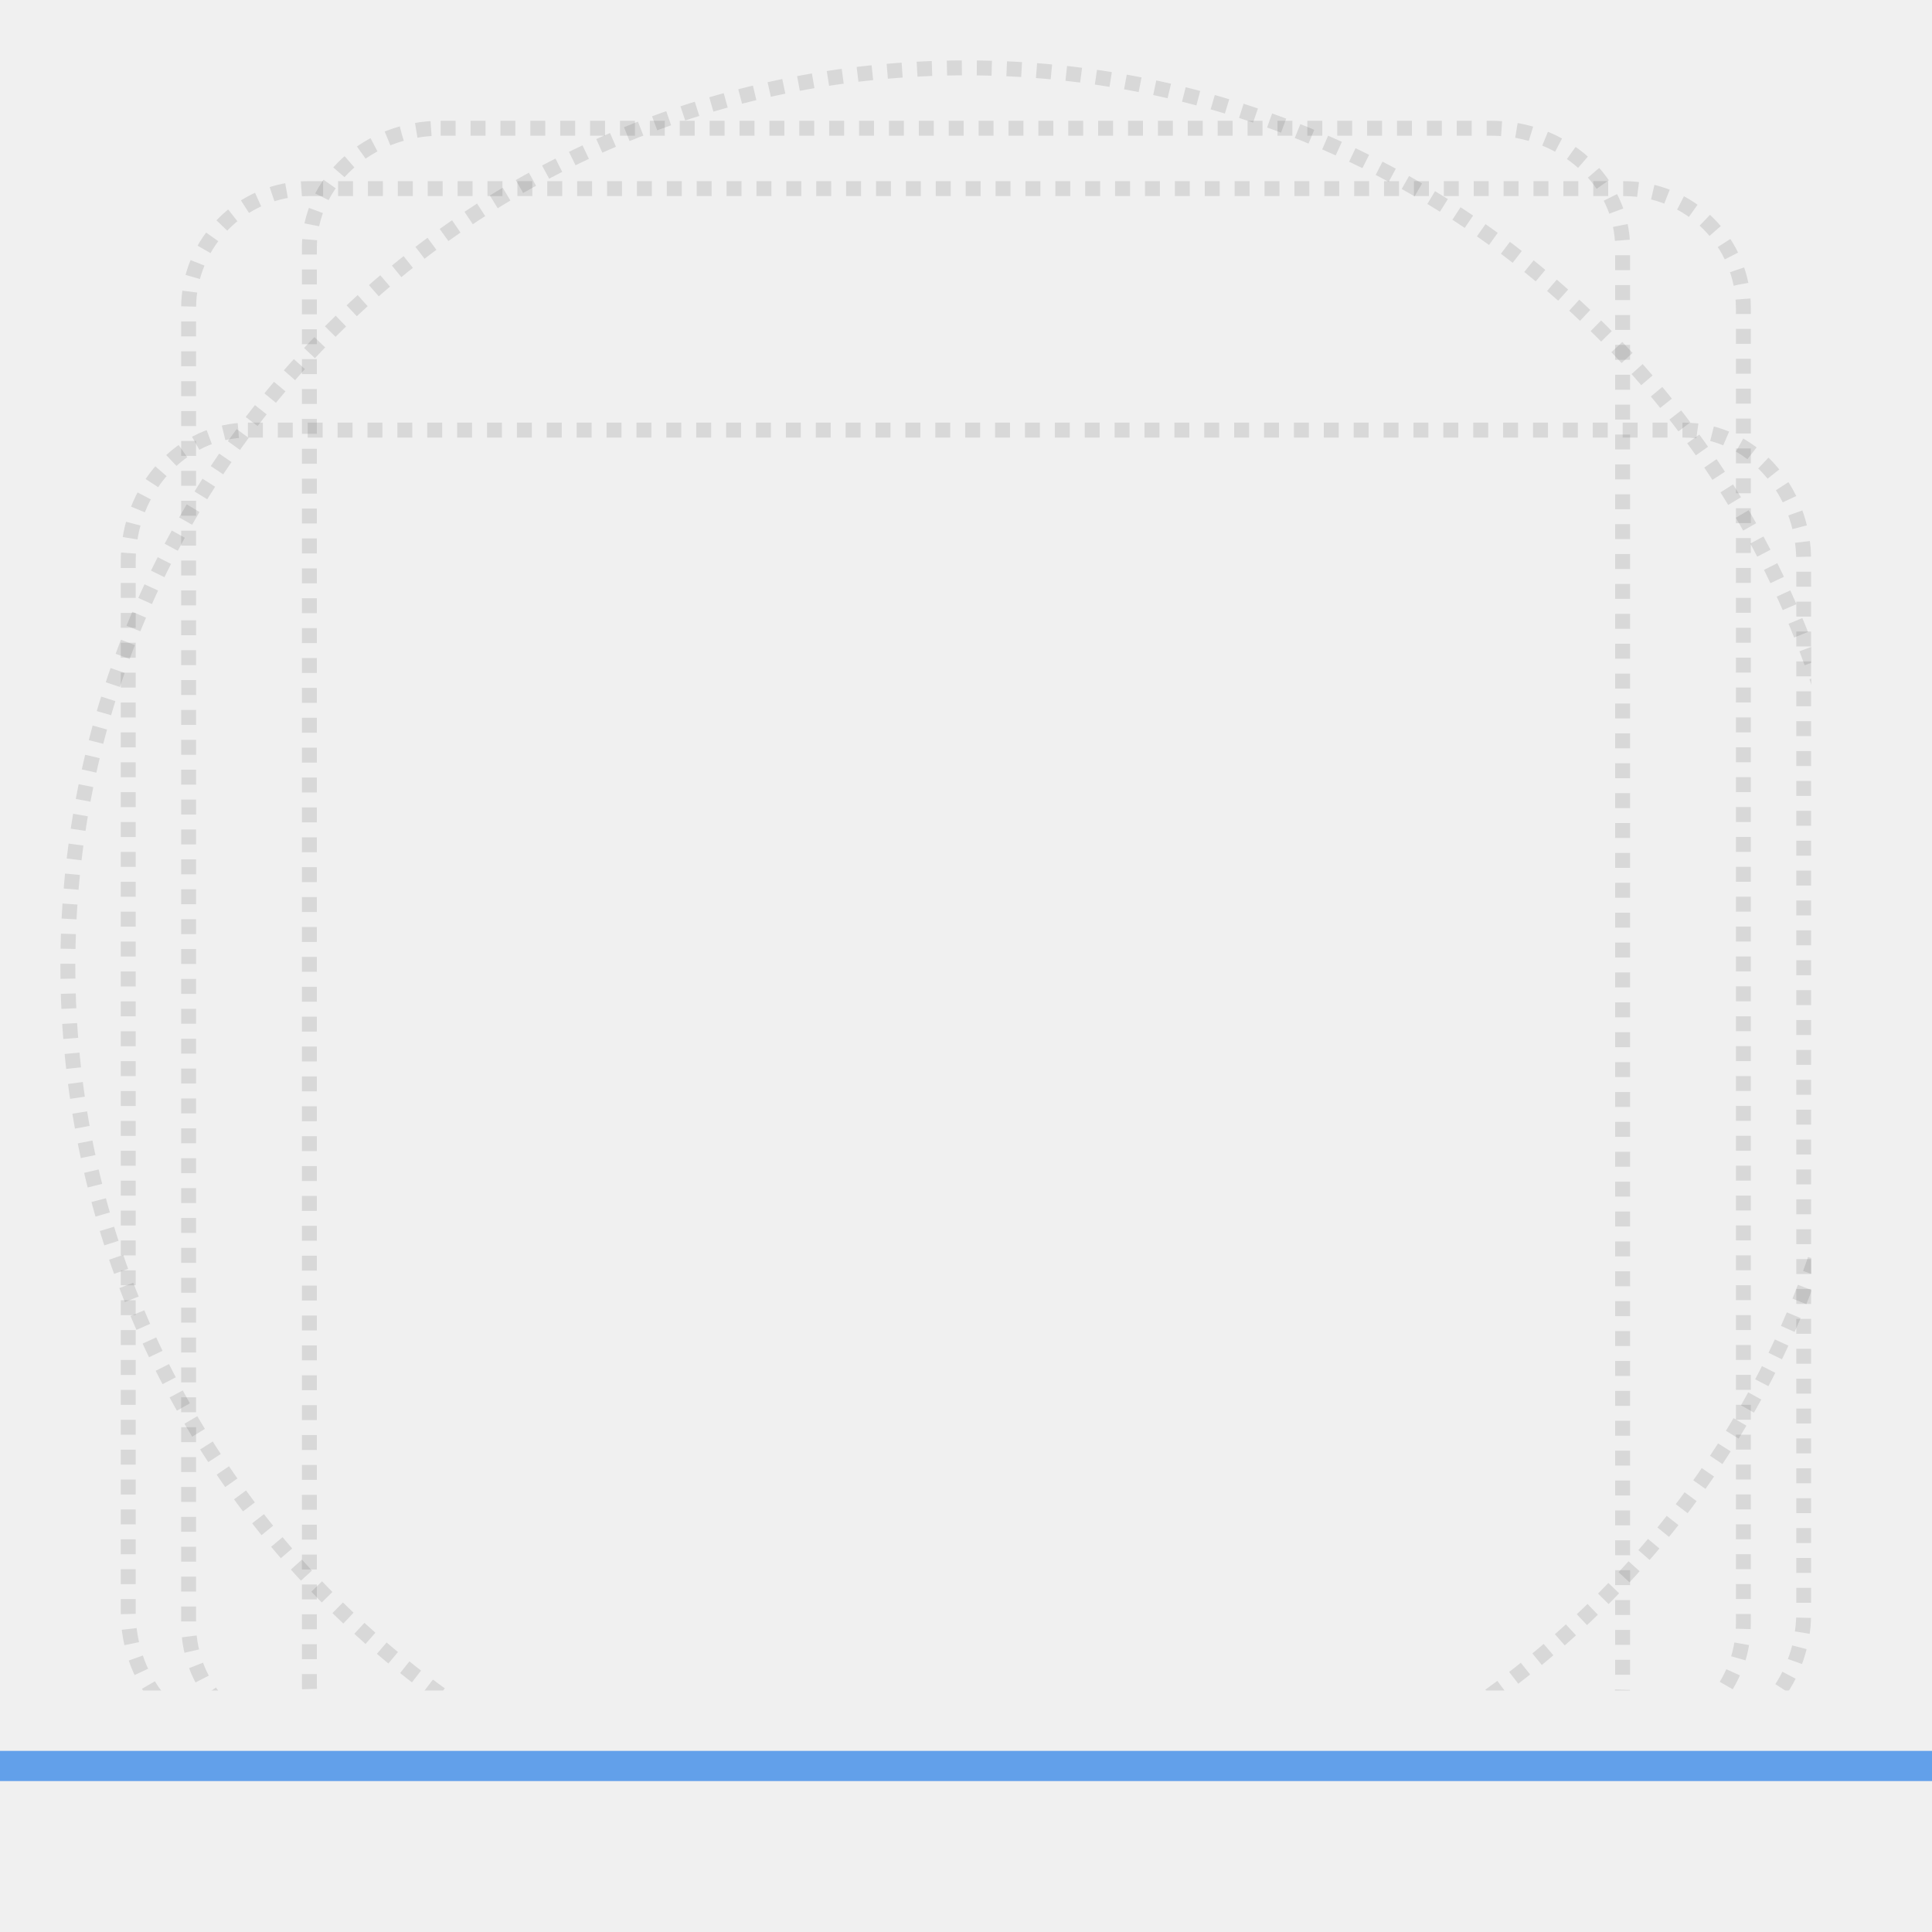
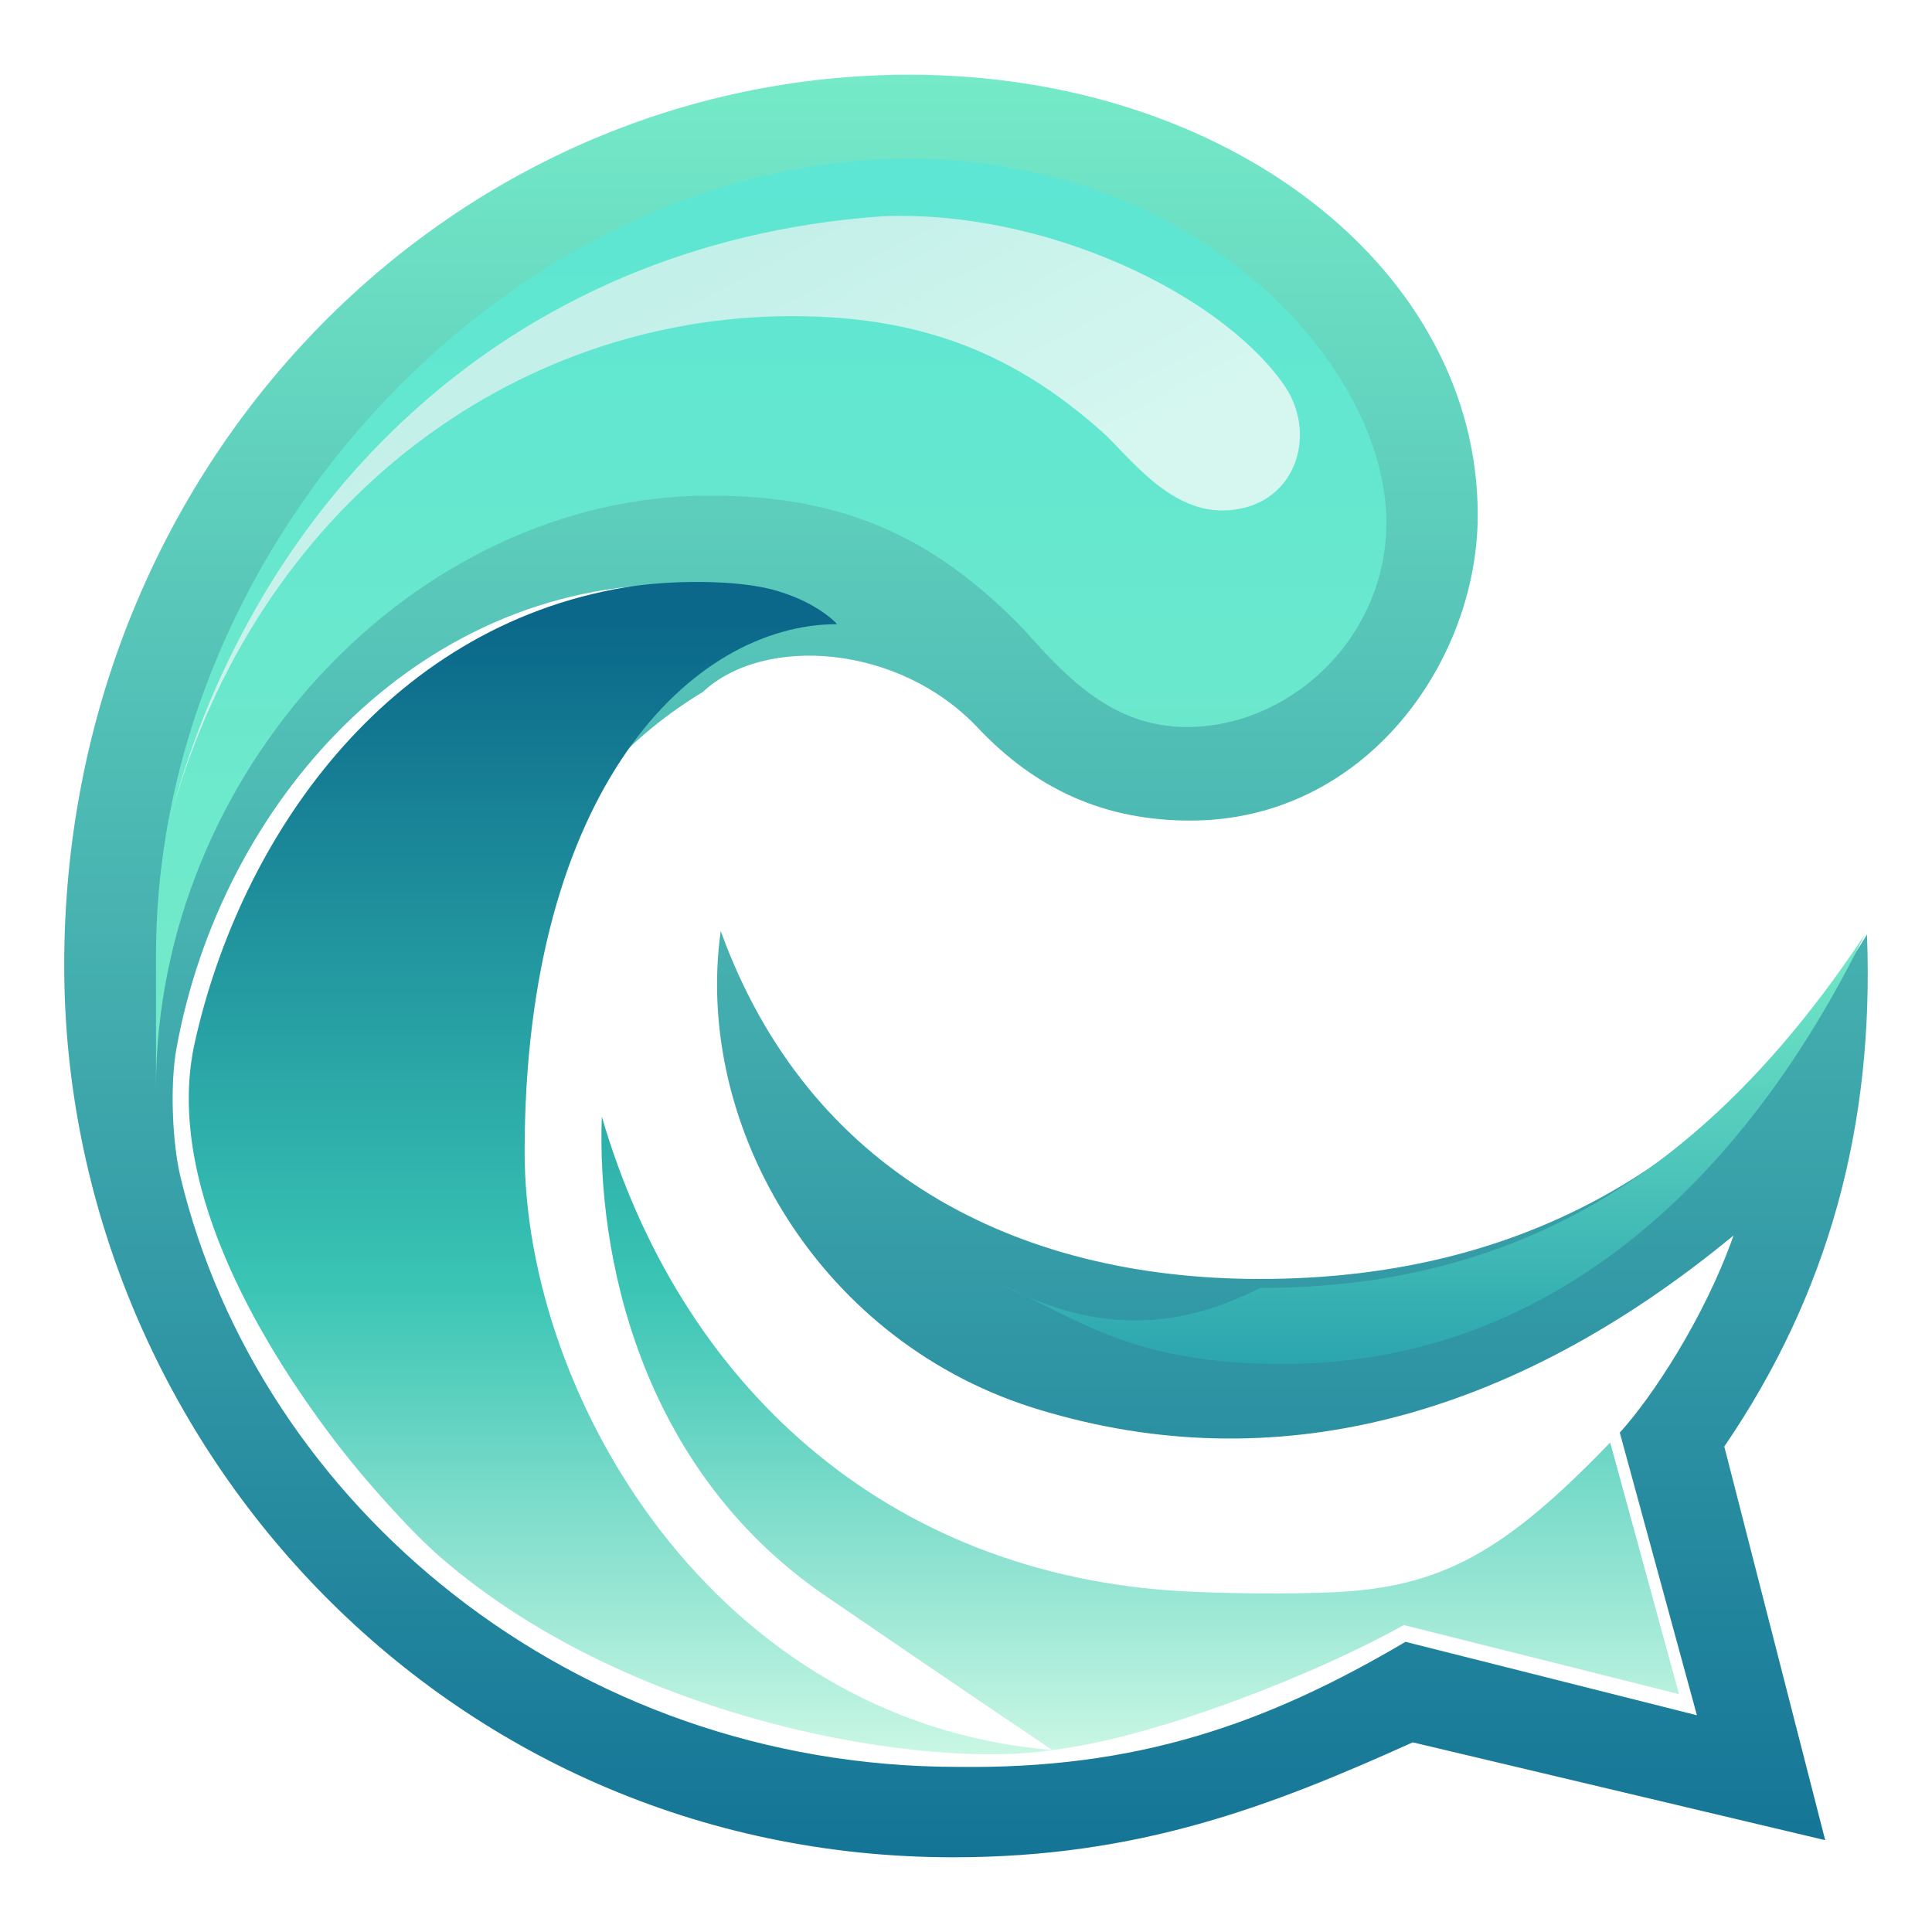
- <svg xmlns="http://www.w3.org/2000/svg" xmlns:xlink="http://www.w3.org/1999/xlink" width="128px" height="128px" viewBox="0 0 128 128" version="1.1">
+ <svg xmlns="http://www.w3.org/2000/svg" width="128" height="128" fill="none" version="1.1" viewBox="0 0 128 128">
  <defs>
-     <filter id="alpha" filterUnits="objectBoundingBox" x="0%" y="0%" width="100%" height="100%">
-       <feColorMatrix type="matrix" in="SourceGraphic" values="0 0 0 0 1 0 0 0 0 1 0 0 0 0 1 0 0 0 1 0" />
-     </filter>
-     <mask id="mask0">
-       <g filter="url(#alpha)">
-         <rect x="0" y="0" width="128" height="128" style="fill:rgb(0%,0%,0%);fill-opacity:0.1;stroke:none;" />
-       </g>
-     </mask>
-     <clipPath id="clip1">
-       <rect x="0" y="0" width="192" height="152" />
-     </clipPath>
-     <g id="surface10632" clip-path="url(#clip1)">
-       <path style="fill:none;stroke-width:0.99;stroke-linecap:butt;stroke-linejoin:miter;stroke:rgb(0%,0%,0%);stroke-opacity:1;stroke-dasharray:0.99,0.99;stroke-miterlimit:4;" d="M 123.504 236 C 123.504 268.863 96.863 295.504 64 295.504 C 31.137 295.504 4.496 268.863 4.496 236 C 4.496 203.137 31.137 176.496 64 176.496 C 96.863 176.496 123.504 203.137 123.504 236 Z M 123.504 236 " transform="matrix(1,0,0,1,8,-156)" />
+     <linearGradient id="paint0_linear_1_1180" x1="128.2" x2="128.2" y1="9.497" y2="245.7" gradientUnits="userSpaceOnUse">
+       <stop stop-color="#75EAC8" offset="0" />
+       <stop stop-color="#147496" offset="1" />
+     </linearGradient>
+     <linearGradient id="paint1_linear_1_1180" x1="102.4" x2="102.4" y1="20.62" y2="143.8" gradientTransform="matrix(.5 0 0 .5 4.365 4.73)" gradientUnits="userSpaceOnUse">
+       <stop stop-color="#5CE6D3" offset="0" />
+       <stop stop-color="#75EAC8" offset="1" />
+     </linearGradient>
+     <linearGradient id="paint2_linear_1_1180" x1="107.4" x2="129.2" y1="28.07" y2="69.11" gradientTransform="matrix(.5 0 0 .5 4.365 4.73)" gradientUnits="userSpaceOnUse">
+       <stop stop-color="#C3F0E9" offset="0" />
+       <stop stop-color="#D5F7F0" offset="1" />
+     </linearGradient>
+     <linearGradient id="paint3_linear_1_1180" x1="189.9" x2="189.9" y1="123.4" y2="180.9" gradientTransform="matrix(.5 0 0 .5 4.365 4.73)" gradientUnits="userSpaceOnUse">
+       <stop stop-color="#75EAC8" offset="0" />
+       <stop stop-color="#2BA5AE" offset="1" />
+     </linearGradient>
+     <linearGradient id="paint4_linear_1_1180" x1="126.9" x2="126.9" y1="82.29" y2="233.2" gradientUnits="userSpaceOnUse">
+       <stop stop-color="#0B688A" offset="0" />
+       <stop stop-color="#39C4B4" offset=".578" />
+       <stop stop-color="#CCF8E5" offset="1" />
+     </linearGradient>
+   </defs>
+   <g transform="translate(-4.4751 -4.51)">
+     <path transform="matrix(.5 0 0 .5 4.365 4.73)" d="m247.6 123.4c-17.52 28.55-43.49 45.63-80.44 45.63-32.45 0-59.93-14.28-71.44-46.11-3.63 26 13.27 54.83 42.4 63.49 30.75 9.26 62.06 1.39 91.8-23.14-3.84 10.94-10.86 21.51-15.07 26.12l10.22 37.45-38.61-9.73c-18.54 10.94-35.65 16.89-59.34 16.57-51.063 0-92.515-34.707-102.98-78.142-1.111-4.614-1.394-12.293-0.553-16.962 5.88-32.659 31.74-61.605 66.371-61.605 8.31 0 15.21 1.73 21.27 5.28-5.05-1.38-8.5-1.62-12.96-1.38-31.36 1.89-52 32.45-52 68.92 0 38.36 26.133 76.659 72.143 79.779-33.63-5.64-56.293-35.799-56.293-77.769 0-27.52 13.04-49.62 31.22-60.54 8.12-7.61 25.93-6.32 36.33 4.61 7.97 8.5 17.22 12.42 28.26 12.42 23.21 0 38.1-21.08 38.1-40.5 0-32.37-32.89-58.33-75.3-58.33-60.97 0-112 51.54-112 118 0 62.51 50.09 118.2 117.8 118.2 24.6 0 42.04-6.73 60.89-15.23l54.65 12.96-13.37-52.16c13.71-20.07 19.89-42.32 18.91-67.84z" fill="url(#paint0_linear_1_1180)" />
+     <g stroke-width=".5">
+       <path d="m14.81 67.83c0-27.825 23.965-52.8 49.895-52.8 19.225 0 31.62 13.76 31.62 24.1 0 7.65-6.365 13.545-13.22 13.545-4.76 0-7.79-3.06-10.735-6.39-6.03-6.285-12.14-8.94-20.85-8.94-19.7 0-36.71 18.405-36.71 39.255v-8.775z" fill="url(#paint1_linear_1_1180)" />
+       <path d="m15.75 58.73c5.52-20.85 22.125-38.13 47.17-39.89 10.8-0.445 22.25 5.105 26.49 10.985 2.56 3.425 0.865 8.505-3.98 8.505-3.59 0-6.23-3.66-7.885-5.165-5.87-5.245-12.035-7.71-20.59-7.71-18.5 0-35.51 12.51-41.205 33.275z" fill="url(#paint2_linear_1_1180)" />
+       <path d="m128.02 66.43c-7.755 15.85-20.485 28.445-38.55 28.445-10.18 0-13.73-3.12-18.575-5.205 4.98 2.485 10.345 3.59 17.065 0.17 17.39 0 29.825-7.96 40.06-23.41z" fill="url(#paint3_linear_1_1180)" />
    </g>
-     <mask id="mask1">
-       <g filter="url(#alpha)">
-         <rect x="0" y="0" width="128" height="128" style="fill:rgb(0%,0%,0%);fill-opacity:0.1;stroke:none;" />
-       </g>
-     </mask>
-     <clipPath id="clip2">
-       <rect x="0" y="0" width="192" height="152" />
-     </clipPath>
-     <g id="surface10635" clip-path="url(#clip2)">
-       <path style="fill:none;stroke-width:0.99;stroke-linecap:butt;stroke-linejoin:miter;stroke:rgb(0%,0%,0%);stroke-opacity:1;stroke-dasharray:0.99,0.99;stroke-miterlimit:4;" d="M 29.195 180.496 L 98.805 180.496 C 103.609 180.496 107.504 184.047 107.504 188.426 L 107.504 283.574 C 107.504 287.953 103.609 291.504 98.805 291.504 L 29.195 291.504 C 24.391 291.504 20.496 287.953 20.496 283.574 L 20.496 188.426 C 20.496 184.047 24.391 180.496 29.195 180.496 Z M 29.195 180.496 " transform="matrix(1,0,0,1,8,-156)" />
-     </g>
-     <mask id="mask2">
-       <g filter="url(#alpha)">
-         <rect x="0" y="0" width="128" height="128" style="fill:rgb(0%,0%,0%);fill-opacity:0.1;stroke:none;" />
-       </g>
-     </mask>
-     <clipPath id="clip3">
-       <rect x="0" y="0" width="192" height="152" />
-     </clipPath>
-     <g id="surface10638" clip-path="url(#clip3)">
-       <path style="fill:none;stroke-width:0.99;stroke-linecap:butt;stroke-linejoin:miter;stroke:rgb(0%,0%,0%);stroke-opacity:1;stroke-dasharray:0.99,0.99;stroke-miterlimit:4;" d="M 20.418 184.496 L 107.582 184.496 C 111.957 184.496 115.504 188.043 115.504 192.418 L 115.504 279.582 C 115.504 283.957 111.957 287.504 107.582 287.504 L 20.418 287.504 C 16.043 287.504 12.496 283.957 12.496 279.582 L 12.496 192.418 C 12.496 188.043 16.043 184.496 20.418 184.496 Z M 20.418 184.496 " transform="matrix(1,0,0,1,8,-156)" />
-     </g>
-     <mask id="mask3">
-       <g filter="url(#alpha)">
-         <rect x="0" y="0" width="128" height="128" style="fill:rgb(0%,0%,0%);fill-opacity:0.1;stroke:none;" />
-       </g>
-     </mask>
-     <clipPath id="clip4">
-       <rect x="0" y="0" width="192" height="152" />
-     </clipPath>
-     <g id="surface10641" clip-path="url(#clip4)">
-       <path style="fill:none;stroke-width:0.99;stroke-linecap:butt;stroke-linejoin:miter;stroke:rgb(0%,0%,0%);stroke-opacity:1;stroke-dasharray:0.99,0.99;stroke-miterlimit:4;" d="M 16.426 200.496 L 111.574 200.496 C 115.953 200.496 119.504 204.391 119.504 209.195 L 119.504 278.805 C 119.504 283.609 115.953 287.504 111.574 287.504 L 16.426 287.504 C 12.047 287.504 8.496 283.609 8.496 278.805 L 8.496 209.195 C 8.496 204.391 12.047 200.496 16.426 200.496 Z M 16.426 200.496 " transform="matrix(1,0,0,1,8,-156)" />
-     </g>
-   </defs>
-   <g id="surface10578">
-     <rect x="0" y="0" width="128" height="128" style="fill:rgb(94.118%,94.118%,94.118%);fill-opacity:1;stroke:none;" />
-     <use xlink:href="#surface10632" transform="matrix(1,0,0,1,-8,-16)" mask="url(#mask0)" />
-     <use xlink:href="#surface10635" transform="matrix(1,0,0,1,-8,-16)" mask="url(#mask1)" />
-     <use xlink:href="#surface10638" transform="matrix(1,0,0,1,-8,-16)" mask="url(#mask2)" />
-     <use xlink:href="#surface10641" transform="matrix(1,0,0,1,-8,-16)" mask="url(#mask3)" />
-     <path style="fill:none;stroke-width:2;stroke-linecap:butt;stroke-linejoin:miter;stroke:rgb(38.431%,62.745%,91.765%);stroke-opacity:1;stroke-miterlimit:4;" d="M 0 289 L 128 289 " transform="matrix(1,0,0,1,0,-172)" />
+     <path transform="matrix(.5 0 0 .5 4.365 4.73)" d="m213.58 190.7c-13.987 14.525-22.375 19.194-36.7 19.845-5.422 0.246-14.234 0.174-19.653-0.114-40.03-2.125-67.039-27.856-77.264-62.919-0.66 18.1 4.88 46.27 29.17 63.19 17.87 12.25 30.52 20.75 30.52 20.75-16.069 2.583-55.381-3.345-80.967-25.463-4.226-3.654-10.235-10.48-13.643-14.91-11.085-14.411-23.009-35.387-19.023-53.336 5.968-26.877 25.101-55.064 57.117-60.369 5.51-0.913 14.734-1.118 20.07 0.485 3.181 0.955 5.949 2.418 7.965 4.404-19.17 0-41.434 21.721-41.434 69.951 0 32.37 25.125 75.525 69.905 79.235 14.02-1.67 35.689-10.43 46.589-16.56l36.465 9.148z" fill="url(#paint4_linear_1_1180)" />
  </g>
</svg>
